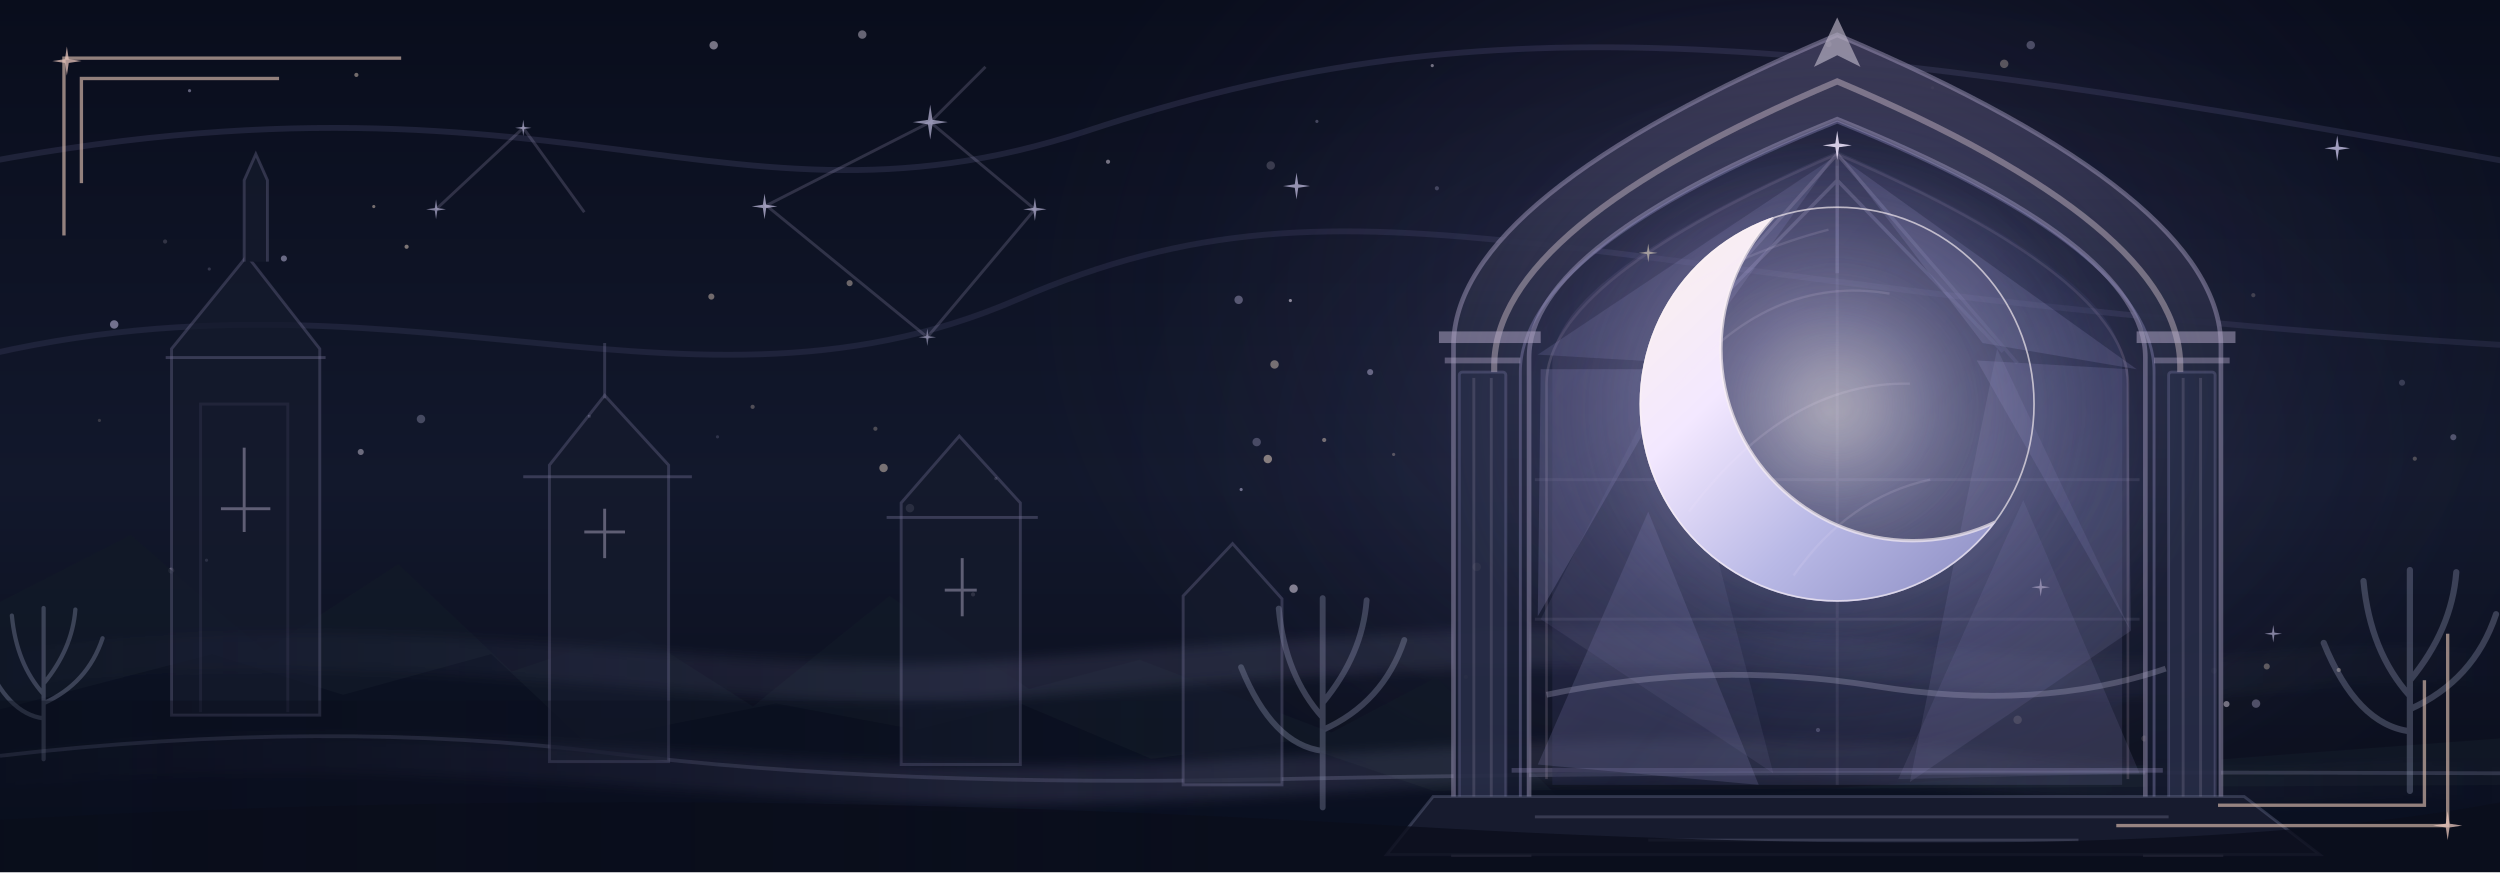
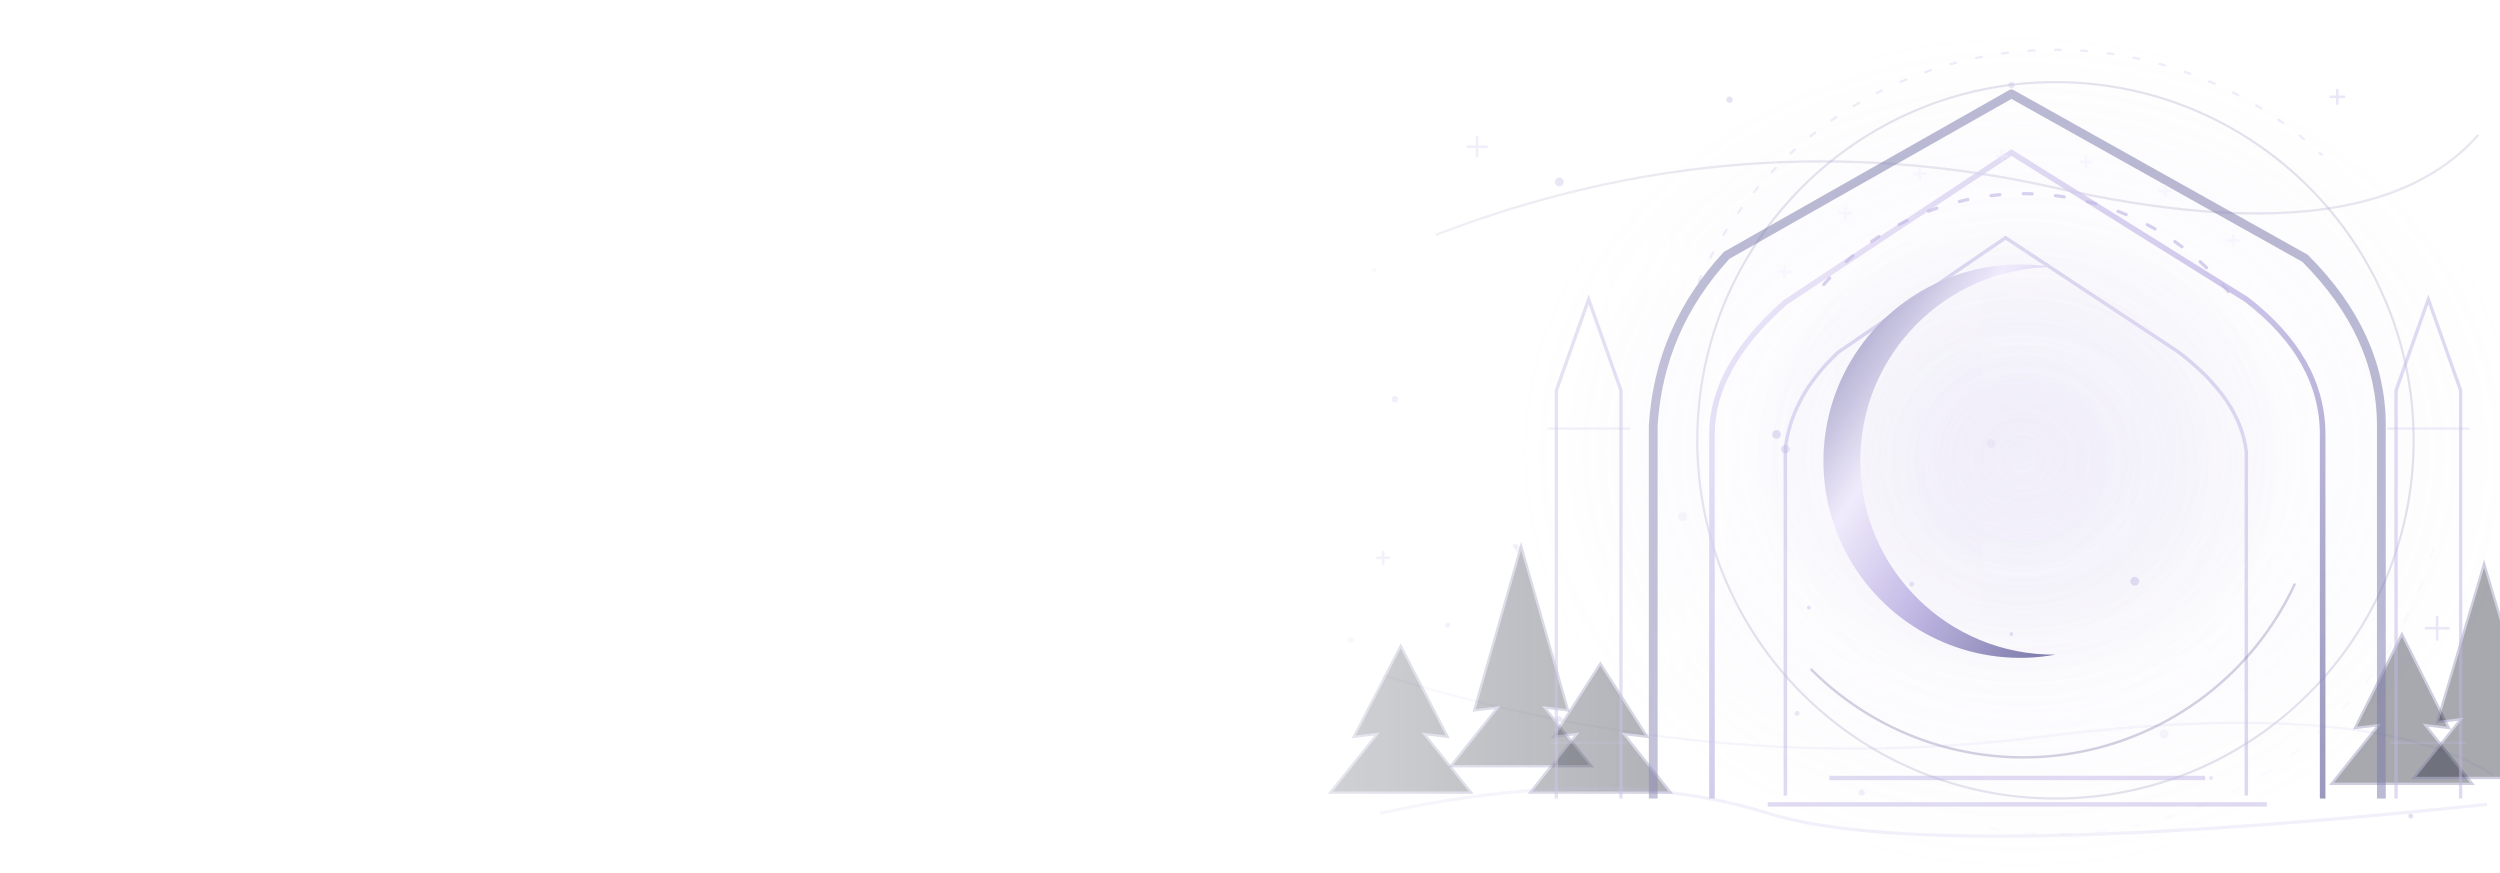
- <svg xmlns="http://www.w3.org/2000/svg" viewBox="0 0 860 300" fill="none" role="img" aria-label="Galeria Vigília Lunar: crescente prateado em vitral gótico">
+ <svg xmlns="http://www.w3.org/2000/svg" width="860" height="300" viewBox="0 0 860 300" fill="none" role="img" aria-label="Miniatura vetorial Vigília Lunar">
  <defs>
-     <linearGradient id="night" x1="0" y1="0" x2="0" y2="1">
-       <stop stop-color="#090d1c" />
-       <stop offset=".55" stop-color="#12182c" />
-       <stop offset="1" stop-color="#090c19" />
+     <linearGradient id="silver" x1="0" y1="0" x2=".9" y2="1">
+       <stop offset="0" stop-color="#7b79aa" />
+       <stop offset=".39" stop-color="#efeafc" />
+       <stop offset=".67" stop-color="#c0b6e4" />
+       <stop offset="1" stop-color="#7b79aa" />
    </linearGradient>
-     <radialGradient id="moonHalo">
-       <stop stop-color="#ebeaff" stop-opacity=".4" />
-       <stop offset=".28" stop-color="#c6c4f3" stop-opacity=".26" />
-       <stop offset=".73" stop-color="#777fbb" stop-opacity=".08" />
-       <stop offset="1" stop-color="#777fbb" stop-opacity="0" />
+     <linearGradient id="edge" x1="0" y1="0" x2="1" y2="1">
+       <stop stop-color="#efeafc" />
+       <stop offset=".52" stop-color="#c0b6e4" />
+       <stop offset="1" stop-color="#7b79aa" />
+     </linearGradient>
+     <radialGradient id="aura">
+       <stop stop-color="#c0b6e4" stop-opacity=".21" />
+       <stop offset=".48" stop-color="#c0b6e4" stop-opacity=".07" />
+       <stop offset="1" stop-color="#c0b6e4" stop-opacity="0" />
    </radialGradient>
-     <radialGradient id="velvet">
-       <stop stop-color="#7569aa" stop-opacity=".24" />
-       <stop offset="1" stop-color="#29294d" stop-opacity="0" />
+     <radialGradient id="inner">
+       <stop stop-color="#efeafc" stop-opacity=".65" />
+       <stop offset=".4" stop-color="#c0b6e4" stop-opacity=".19" />
+       <stop offset="1" stop-color="#c0b6e4" stop-opacity="0" />
    </radialGradient>
-     <linearGradient id="silver" x1="0" y1=".2" x2="1" y2=".8">
-       <stop stop-color="#fff0de" />
-       <stop offset=".17" stop-color="#f6edff" />
-       <stop offset=".41" stop-color="#c1c8f1" />
-       <stop offset=".69" stop-color="#8f91c8" />
-       <stop offset="1" stop-color="#555983" />
+     <linearGradient id="fade" x1="0" x2="1" y1="0" y2="0">
+       <stop stop-color="white" stop-opacity="0" />
+       <stop offset=".38" stop-color="white" stop-opacity=".05" />
+       <stop offset=".52" stop-color="white" stop-opacity=".49" />
+       <stop offset=".70" stop-color="white" stop-opacity=".98" />
+       <stop offset="1" stop-color="white" />
    </linearGradient>
-     <linearGradient id="crescent" x1="0" y1="0" x2="1" y2="1">
-       <stop stop-color="#fff4e4" />
-       <stop offset=".35" stop-color="#f3e8ff" />
-       <stop offset=".6" stop-color="#b9b9e6" />
-       <stop offset="1" stop-color="#7779b2" />
-     </linearGradient>
-     <linearGradient id="glass" x1="0" y1="0" x2="1" y2="1">
-       <stop stop-color="#51496c" stop-opacity=".65" />
-       <stop offset=".53" stop-color="#282d50" stop-opacity=".54" />
-       <stop offset="1" stop-color="#807eaf" stop-opacity=".24" />
-     </linearGradient>
-     <linearGradient id="glassEdge" x1="0" y1="0" x2="1" y2="1">
-       <stop stop-color="#d6b7ba" stop-opacity=".65" />
-       <stop offset=".45" stop-color="#a7a4d5" stop-opacity=".7" />
-       <stop offset="1" stop-color="#7379a8" stop-opacity=".4" />
-     </linearGradient>
-     <linearGradient id="stone" x1="0" y1="0" x2="0" y2="1">
-       <stop stop-color="#3d3b59" />
-       <stop offset=".4" stop-color="#242840" />
-       <stop offset="1" stop-color="#101629" />
-     </linearGradient>
-     <linearGradient id="mist" x1="0" y1="0" x2="1" y2="0">
-       <stop stop-color="#7774b0" stop-opacity="0" />
-       <stop offset=".4" stop-color="#a9a0d5" stop-opacity=".18" />
-       <stop offset=".7" stop-color="#b0b6d7" stop-opacity=".13" />
-       <stop offset="1" stop-color="#8b98bd" stop-opacity="0" />
-     </linearGradient>
-     <linearGradient id="textFade" x1="0" y1="0" x2="1" y2="0">
-       <stop stop-color="#080c1a" stop-opacity=".94" />
-       <stop offset=".68" stop-color="#080c1a" stop-opacity=".52" />
-       <stop offset="1" stop-color="#080c1a" stop-opacity="0" />
-     </linearGradient>
-     <radialGradient id="moonglow">
-       <stop stop-color="#fff6e8" stop-opacity=".68" />
-       <stop offset=".44" stop-color="#c8c5ee" stop-opacity=".21" />
-       <stop offset="1" stop-color="#9c97d7" stop-opacity="0" />
-     </radialGradient>
-     <filter id="aura" x="-80%" y="-80%" width="260%" height="260%">
-       <feGaussianBlur stdDeviation="8" />
+     <mask id="reveal">
+       <rect width="860" height="300" fill="url(#fade)" />
+     </mask>
+     <filter id="softGlow" x="-30%" y="-30%" width="160%" height="160%">
+       <feGaussianBlur stdDeviation="3" />
    </filter>
-     <filter id="soft" x="-80%" y="-80%" width="260%" height="260%">
-       <feGaussianBlur stdDeviation="2" />
-     </filter>
-     <clipPath id="outerMoonClip">
-       <circle cx="632" cy="139" r="68" />
-     </clipPath>
-     <clipPath id="windowCut">
-       <path d="M528 270V125Q528 83 632 42Q736 83 736 125V270Z" />
-     </clipPath>
  </defs>
-   <rect width="860" height="300" fill="url(#night)" />
-   <ellipse cx="611" cy="102" rx="263" ry="198" fill="url(#velvet)" />
-   <ellipse cx="633" cy="152" rx="252" ry="156" fill="url(#moonHalo)" opacity=".29" />
-   <path d="M-60 68C185 6 241 89 374 45S611 9 881 59" fill="none" stroke="#9b94d1" stroke-opacity="0.14" stroke-width="2" />
-   <path d="M-40 132C124 78 230 155 350 103S537 99 866 119" fill="none" stroke="#9b94d1" stroke-opacity="0.11" stroke-width="2" />
-   <circle cx="71.99" cy="92.54" r="0.55" fill="#d1cbf1" opacity="0.18" />
-   <circle cx="625.39" cy="251.12" r="0.72" fill="#d1cbf1" opacity="0.3" />
-   <circle cx="804.52" cy="230.47" r="0.72" fill="#e8d3c2" opacity="0.41" />
-   <circle cx="426.95" cy="168.4" r="0.55" fill="#d1cbf1" opacity="0.48" />
-   <circle cx="246.82" cy="150.27" r="0.55" fill="#d1cbf1" opacity="0.16" />
-   <circle cx="444.99" cy="202.5" r="1.45" fill="#f1e6f7" opacity="0.5" />
-   <circle cx="779.76" cy="229.26" r="1.05" fill="#e8d3c2" opacity="0.35" />
-   <circle cx="296.62" cy="11.89" r="1.45" fill="#f1e6f7" opacity="0.4" />
-   <circle cx="144.82" cy="144.14" r="1.45" fill="#d1cbf1" opacity="0.28" />
-   <circle cx="479.41" cy="156.33" r="0.55" fill="#e8d3c2" opacity="0.3" />
-   <circle cx="342.55" cy="164.63" r="0.55" fill="#d1cbf1" opacity="0.5" />
-   <circle cx="504.25" cy="232.87" r="0.72" fill="#e8d3c2" opacity="0.19" />
-   <circle cx="244.7" cy="102.03" r="1.05" fill="#e8d3c2" opacity="0.45" />
-   <circle cx="471.33" cy="128.01" r="1.05" fill="#d1cbf1" opacity="0.42" />
-   <circle cx="432.3" cy="152.07" r="1.45" fill="#d1cbf1" opacity="0.27" />
-   <circle cx="292.27" cy="97.4" r="1.05" fill="#e8d3c2" opacity="0.43" />
-   <circle cx="737.67" cy="254.05" r="1.05" fill="#e8d3c2" opacity="0.15" />
-   <circle cx="202.77" cy="143.24" r="0.55" fill="#d1cbf1" opacity="0.48" />
-   <circle cx="56.79" cy="83.08" r="0.72" fill="#f1e6f7" opacity="0.16" />
-   <circle cx="139.87" cy="84.88" r="0.72" fill="#e8d3c2" opacity="0.51" />
-   <circle cx="303.94" cy="160.98" r="1.45" fill="#e8d3c2" opacity="0.48" />
-   <circle cx="438.44" cy="125.37" r="1.45" fill="#e8d3c2" opacity="0.46" />
-   <circle cx="245.51" cy="15.58" r="1.45" fill="#f1e6f7" opacity="0.47" />
-   <circle cx="258.9" cy="139.95" r="0.72" fill="#e8d3c2" opacity="0.3" />
-   <circle cx="455.52" cy="151.35" r="0.72" fill="#e8d3c2" opacity="0.45" />
-   <circle cx="443.89" cy="103.39" r="0.55" fill="#f1e6f7" opacity="0.54" />
-   <circle cx="507.99" cy="195.01" r="1.45" fill="#e8d3c2" opacity="0.54" />
-   <circle cx="761.6" cy="230.72" r="1.05" fill="#e8d3c2" opacity="0.26" />
-   <circle cx="313.02" cy="174.8" r="1.45" fill="#f1e6f7" opacity="0.35" />
-   <circle cx="39.28" cy="111.61" r="1.45" fill="#d1cbf1" opacity="0.51" />
-   <circle cx="301.13" cy="147.48" r="0.72" fill="#e8d3c2" opacity="0.28" />
-   <circle cx="71.04" cy="192.72" r="0.55" fill="#d1cbf1" opacity="0.45" />
-   <circle cx="334.73" cy="204.48" r="0.72" fill="#f1e6f7" opacity="0.43" />
-   <circle cx="65.2" cy="31.2" r="0.55" fill="#d1cbf1" opacity="0.43" />
-   <circle cx="436.13" cy="157.91" r="1.45" fill="#e8d3c2" opacity="0.53" />
-   <circle cx="694.06" cy="247.61" r="1.45" fill="#e8d3c2" opacity="0.17" />
-   <circle cx="765.92" cy="242.2" r="1.05" fill="#f1e6f7" opacity="0.44" />
-   <circle cx="128.58" cy="71.05" r="0.55" fill="#e8d3c2" opacity="0.48" />
-   <circle cx="492.7" cy="22.57" r="0.55" fill="#f1e6f7" opacity="0.44" />
-   <circle cx="437.13" cy="56.93" r="1.45" fill="#f1e6f7" opacity="0.19" />
-   <circle cx="34.2" cy="144.63" r="0.55" fill="#e8d3c2" opacity="0.18" />
-   <circle cx="689.44" cy="21.96" r="1.45" fill="#e8d3c2" opacity="0.33" />
-   <circle cx="775.14" cy="101.54" r="0.72" fill="#e8d3c2" opacity="0.21" />
-   <circle cx="776.07" cy="242.04" r="1.45" fill="#d1cbf1" opacity="0.33" />
-   <circle cx="426.09" cy="103.14" r="1.45" fill="#d1cbf1" opacity="0.36" />
-   <circle cx="843.94" cy="150.4" r="1.05" fill="#d1cbf1" opacity="0.33" />
-   <circle cx="453.01" cy="41.76" r="0.55" fill="#d1cbf1" opacity="0.28" />
-   <circle cx="826.29" cy="131.65" r="1.05" fill="#d1cbf1" opacity="0.2" />
-   <circle cx="664.8" cy="30.21" r="0.55" fill="#e8d3c2" opacity="0.36" />
-   <circle cx="698.58" cy="15.52" r="1.45" fill="#d1cbf1" opacity="0.3" />
-   <circle cx="830.69" cy="157.79" r="0.72" fill="#e8d3c2" opacity="0.28" />
-   <circle cx="97.66" cy="88.92" r="1.05" fill="#d1cbf1" opacity="0.47" />
-   <circle cx="58.91" cy="196.3" r="1.05" fill="#f1e6f7" opacity="0.29" />
-   <circle cx="629.04" cy="15.17" r="1.05" fill="#e8d3c2" opacity="0.53" />
-   <circle cx="381.16" cy="55.64" r="0.72" fill="#f1e6f7" opacity="0.45" />
-   <circle cx="122.59" cy="25.77" r="0.72" fill="#e8d3c2" opacity="0.47" />
-   <circle cx="124.1" cy="155.48" r="1.05" fill="#f1e6f7" opacity="0.41" />
-   <circle cx="494.29" cy="64.76" r="0.72" fill="#d1cbf1" opacity="0.24" />
-   <g stroke="#cec6eb" stroke-opacity=".18" stroke-width="1" fill="none">
-     <path d="M263 71L320 42L356 72L319 116L264 71M320 42L339 23" />
-     <path d="M150 72L180 44L201 73" />
+   <g transform="translate(-8 3) scale(1.01)">
+     <g mask="url(#reveal)">
+       <g opacity=".96">
+         <ellipse cx="696" cy="151" rx="171" ry="143" fill="url(#aura)" />
+         <circle cx="708" cy="147" r="122" fill="none" stroke="#7b79aa" stroke-width="0.75" opacity="0.22" />
+         <path d="M586.50 92.90A133 133 0 0 1 798.71 49.73" fill="none" stroke="#c0b6e4" stroke-width="0.8" opacity="0.27" stroke-linecap="round" stroke-dasharray="2 7" />
+         <path d="M836.81 183.94A134 134 0 0 1 680.14 278.07" fill="none" stroke="#efeafc" stroke-width="0.9" opacity="0.23" stroke-linecap="round" stroke-dasharray="3 9" />
+         <path d="M497 77Q601 37 708 61T852 43" fill="none" stroke="#7b79aa" stroke-width="0.8" opacity=".19" />
+         <path d="M479 227Q591 262 703 248T857 261" fill="none" stroke="#c0b6e4" stroke-width="0.8" opacity=".16" />
+         <circle cx="686" cy="148" r="1.5" fill="#c0b6e4" opacity="0.17" />
+         <circle cx="525" cy="184" r="1.1" fill="#c0b6e4" opacity="0.21" />
+         <circle cx="735" cy="195" r="1.5" fill="#c0b6e4" opacity="0.47" />
+         <circle cx="581" cy="173" r="1.5" fill="#c0b6e4" opacity="0.16" />
+         <circle cx="829" cy="275" r="0.85" fill="#c0b6e4" opacity="0.44" />
+         <circle cx="476" cy="89" r="0.65" fill="#c0b6e4" opacity="0.17" />
+         <circle cx="539" cy="242" r="1.1" fill="#c0b6e4" opacity="0.34" />
+         <circle cx="501" cy="210" r="0.85" fill="#c0b6e4" opacity="0.31" />
+         <circle cx="693" cy="213" r="0.65" fill="#c0b6e4" opacity="0.47" />
+         <circle cx="624" cy="204" r="0.65" fill="#c0b6e4" opacity="0.42" />
+         <circle cx="659" cy="196" r="0.85" fill="#c0b6e4" opacity="0.41" />
+         <circle cx="693" cy="26" r="1.1" fill="#c0b6e4" opacity="0.34" />
+         <circle cx="613" cy="145" r="1.5" fill="#c0b6e4" opacity="0.44" />
+         <circle cx="539" cy="59" r="1.5" fill="#c0b6e4" opacity="0.47" />
+         <circle cx="745" cy="247" r="1.5" fill="#c0b6e4" opacity="0.16" />
+         <circle cx="620" cy="240" r="0.85" fill="#c0b6e4" opacity="0.35" />
+         <circle cx="524" cy="183" r="0.85" fill="#c0b6e4" opacity="0.28" />
+         <circle cx="642" cy="267" r="1.1" fill="#c0b6e4" opacity="0.2" />
+         <circle cx="636" cy="128" r="1.1" fill="#c0b6e4" opacity="0.27" />
+         <circle cx="597" cy="31" r="1.1" fill="#c0b6e4" opacity="0.41" />
+         <circle cx="761" cy="262" r="0.65" fill="#c0b6e4" opacity="0.39" />
+         <circle cx="616" cy="150" r="1.5" fill="#c0b6e4" opacity="0.4" />
+         <circle cx="483" cy="133" r="1.1" fill="#c0b6e4" opacity="0.38" />
+         <circle cx="468" cy="215" r="1.1" fill="#c0b6e4" opacity="0.19" />
+         <path d="M511.00 43.40v7.20M507.40 47.00h7.20" fill="none" stroke="#c0b6e4" stroke-width="0.9" opacity="0.34" />
+         <path d="M804.00 27.30v5.40M801.30 30.00h5.40" fill="none" stroke="#c0b6e4" stroke-width="0.9" opacity="0.34" />
+         <path d="M838.00 206.80v8.40M833.80 211.00h8.40" fill="none" stroke="#c0b6e4" stroke-width="0.9" opacity="0.34" />
+         <path d="M479.00 184.60v4.80M476.60 187.00h4.80" fill="none" stroke="#c0b6e4" stroke-width="0.9" opacity="0.34" />
+       </g>
+       <polygon points="485.00,217.00 469.00,248.00 477.00,247.00 461.00,267.00 509.00,267.00 493.00,247.00 501.00,248.00" fill="#0c1021" stroke="#7b79aa" stroke-width="0.8" opacity=".36" />
+       <polygon points="526.00,183.00 510.00,239.00 518.00,238.00 502.00,258.00 550.00,258.00 534.00,238.00 542.00,239.00" fill="#0c1021" stroke="#7b79aa" stroke-width="0.8" opacity=".36" />
+       <polygon points="553.00,223.00 537.00,248.00 545.00,247.00 529.00,267.00 577.00,267.00 561.00,247.00 569.00,248.00" fill="#0c1021" stroke="#7b79aa" stroke-width="0.8" opacity=".36" />
+       <polygon points="826.00,213.00 810.00,245.00 818.00,244.00 802.00,264.00 850.00,264.00 834.00,244.00 842.00,245.00" fill="#0c1021" stroke="#7b79aa" stroke-width="0.8" opacity=".36" />
+       <polygon points="854.00,189.00 838.00,243.00 846.00,242.00 830.00,262.00 878.00,262.00 862.00,242.00 870.00,243.00" fill="#0c1021" stroke="#7b79aa" stroke-width="0.8" opacity=".36" />
+       <path d="M478 274Q556 257 610 274T855 271" fill="none" stroke="#c0b6e4" stroke-width="1.1" opacity=".2" />
+       <path d="M571 269V142Q573 109 596 84L693 29L793 85Q819 111 819 142V269" fill="none" stroke="#7b79aa" stroke-width="3" opacity=".52" stroke-linejoin="round" />
+       <path d="M591 269V145Q591 122 616 100L693 49L773 99Q799 119 799 145V269" fill="none" stroke="url(#edge)" stroke-width="1.9" opacity=".77" />
+       <path d="M616 268V150Q618 132 634 117L691 78L750 117Q771 133 773 151V268" fill="none" stroke="#c0b6e4" stroke-width="1.2" opacity=".52" />
+       <path d="M538 269V130L549 99L560 130V269" fill="none" stroke="#c0b6e4" stroke-width="1.15" opacity=".5" />
+       <path d="M535 143H563M536 250H562" fill="none" stroke="#c0b6e4" stroke-width="0.8" opacity=".25" />
+       <path d="M824 269V130L835 99L846 130V269" fill="none" stroke="#c0b6e4" stroke-width="1.15" opacity=".5" />
+       <path d="M821 143H849M822 250H848" fill="none" stroke="#c0b6e4" stroke-width="0.8" opacity=".25" />
+       <circle cx="697" cy="155" r="92" fill="url(#inner)" opacity="0.3" />
+       <path d="M707 88A67 67 0 1 0 708 220A54 54 0 1 1 707 88Z" fill="url(#silver)" opacity=".96" />
+       <path d="M629.08 93.95A90 90 0 0 1 771.61 102.67" fill="none" stroke="#c0b6e4" stroke-width="1.1" opacity="0.64" stroke-linecap="round" stroke-dasharray="3 8" />
+       <path d="M789.44 196.11A102 102 0 0 1 624.88 225.12" fill="none" stroke="#7b79aa" stroke-width="0.85" opacity="0.34" stroke-linecap="round" />
+       <path d="M615.83 87.39v4.40M613.63 89.59h4.40" fill="none" stroke="#efeafc" stroke-width="0.9" opacity="0.38" />
+       <path d="M636.46 67.47v4.40M634.26 69.67h4.40" fill="none" stroke="#efeafc" stroke-width="0.9" opacity="0.38" />
+       <path d="M661.77 54.01v4.40M659.57 56.21h4.40" fill="none" stroke="#efeafc" stroke-width="0.9" opacity="0.38" />
+       <path d="M689.82 48.05v4.40M687.62 50.25h4.40" fill="none" stroke="#efeafc" stroke-width="0.9" opacity="0.38" />
+       <path d="M718.41 50.05v4.40M716.21 52.25h4.40" fill="none" stroke="#efeafc" stroke-width="0.9" opacity="0.38" />
+       <path d="M745.36 59.86v4.40M743.16 62.06h4.40" fill="none" stroke="#efeafc" stroke-width="0.9" opacity="0.38" />
+       <path d="M768.55 76.71v4.40M766.35 78.91h4.40" fill="none" stroke="#efeafc" stroke-width="0.9" opacity="0.38" />
+       <path d="M631 262H759M610 271H780" fill="none" stroke="#c0b6e4" stroke-width="1.5" opacity=".5" />
+     </g>
  </g>
-   <path d="M263 66.6 L263.57 70.43 L267.4 71 L263.57 71.57 L263 75.4 L262.43 71.57 L258.6 71 L262.43 70.43 Z" fill="#dfd9ff" opacity="0.63" />
-   <path d="M320 36 L320.78 41.22 L326 42 L320.78 42.78 L320 48 L319.22 42.78 L314 42 L319.22 41.22 Z" fill="#dfd9ff" opacity="0.58" />
-   <path d="M356 68 L356.52 71.48 L360 72 L356.52 72.52 L356 76 L355.48 72.52 L352 72 L355.48 71.48 Z" fill="#dfd9ff" opacity="0.57" />
-   <path d="M319 113 L319.39 115.61 L322 116 L319.39 116.39 L319 119 L318.61 116.39 L316 116 L318.61 115.61 Z" fill="#dfd9ff" opacity="0.45" />
-   <path d="M180 41.2 L180.36 43.64 L182.8 44 L180.36 44.36 L180 46.8 L179.64 44.36 L177.2 44 L179.64 43.64 Z" fill="#dfd9ff" opacity="0.57" />
-   <path d="M150 68.6 L150.44 71.56 L153.4 72 L150.44 72.44 L150 75.4 L149.56 72.44 L146.6 72 L149.56 71.56 Z" fill="#dfd9ff" opacity="0.55" />
-   <path d="M446 59.4 L446.6 63.4 L450.6 64 L446.6 64.6 L446 68.6 L445.4 64.6 L441.4 64 L445.4 63.4 Z" fill="#dfd9ff" opacity="0.63" />
-   <path d="M804 46.6 L804.57 50.43 L808.4 51 L804.57 51.57 L804 55.4 L803.43 51.57 L799.6 51 L803.43 50.43 Z" fill="#dfd9ff" opacity="0.7" />
-   <path d="M782 215 L782.39 217.61 L785 218 L782.39 218.39 L782 221 L781.61 218.39 L779 218 L781.61 217.61 Z" fill="#dfd9ff" opacity="0.55" />
-   <path d="M0 300V207L45 184L91 224L137 194L176 231L218 217L259 243L306 205L354 237L392 227L458 252L494 233L540 278L860 254V300Z" fill="#111827" opacity=".77" />
-   <path d="M0 300V244L73 225L118 239L169 225L201 255L267 242L315 251L351 242L396 261L443 255L493 272L860 270V300Z" fill="#0a1020" opacity=".84" />
-   <path d="M0 260Q112 247 209 259T441 268T860 266" fill="none" stroke="#9292ba" stroke-opacity=".24" stroke-width="1.3" />
-   <g stroke="#9993be" stroke-opacity=".35" fill="#151a2c" opacity=".72">
-     <path d="M59 246V120L85 88L110 120V246Z" />
-     <path d="M84 90V62L88 53L92 62V90" />
-     <path d="M69 245V139H99V245" stroke-opacity=".14" />
-     <path d="M189 262V160L208 136L230 160V262Z" />
-     <path d="M208 137V118" />
-     <path d="M310 263V173L330 150L351 173V263Z" />
-     <path d="M407 270V205L424 187L441 206V270Z" />
-     <path d="M57 123H112M180 164H238M305 178H357" stroke-opacity=".39" />
-   </g>
-   <g opacity=".42" stroke="#c6bdd9" stroke-width="1" fill="none">
-     <path d="M84 154V183M76 175H93M208 175V192M201 183H215M331 192V212M325 203H336" />
-   </g>
-   <g transform="translate(15 257) scale(0.52)" fill="none" stroke="#a1a9c7" stroke-opacity=".3" stroke-width="2.8" stroke-linecap="round">
-     <path d="M0 8L0 -92 M0 -35Q-18 -55 -21 -87M0 -42Q19 -65 21 -91 M0 -19Q-24 -22 -39 -59 M0 -29Q29 -42 39 -72" />
-   </g>
-   <g transform="translate(455 272) scale(0.72)" fill="none" stroke="#a1a9c7" stroke-opacity=".3" stroke-width="2.8" stroke-linecap="round">
-     <path d="M0 8L0 -92 M0 -35Q-18 -55 -21 -87M0 -42Q19 -65 21 -91 M0 -19Q-24 -22 -39 -59 M0 -29Q29 -42 39 -72" />
-   </g>
-   <g transform="translate(829 266) scale(0.76)" fill="none" stroke="#a1a9c7" stroke-opacity=".3" stroke-width="2.8" stroke-linecap="round">
-     <path d="M0 8L0 -92 M0 -35Q-18 -55 -21 -87M0 -42Q19 -65 21 -91 M0 -19Q-24 -22 -39 -59 M0 -29Q29 -42 39 -72" />
-   </g>
-   <path d="M-24 234C121 209 238 240 338 234S538 215 665 229S796 217 883 235" fill="none" stroke="url(#mist)" stroke-opacity="0.68" stroke-width="13" filter="url(#soft)" />
-   <path d="M-30 269C108 247 236 270 348 270S566 252 692 266S803 259 873 273" fill="none" stroke="url(#mist)" stroke-opacity="0.8" stroke-width="13" filter="url(#soft)" />
-   <g opacity=".92">
-     <path d="M500 294V119Q500 68 632 12Q764 68 764 119V294H738V123Q738 84 632 41Q526 84 526 123V294Z" fill="url(#stone)" stroke="#afa5c9" stroke-opacity=".48" stroke-width="1.6" />
-     <path d="M514 285V126Q514 78 632 28Q750 78 750 126V285" fill="none" stroke="#f0dce3" stroke-opacity=".42" stroke-width="2.1" />
-     <path d="M523 283V128Q523 86 632 42Q741 86 741 128V283" fill="none" stroke="#8f8bbd" stroke-opacity=".42" stroke-width="1" />
-     <path d="M532 268V132Q532 96 632 53Q732 96 732 132V268" fill="none" stroke="#d3bcce" stroke-opacity=".2" stroke-width=".9" />
-     <path d="M498 292H764M512 278H752M520 265H744" stroke="#9991bf" stroke-opacity=".32" stroke-width="1.6" />
-     <path d="M495 116H530M735 116H769" stroke="#c4b8d9" stroke-opacity=".5" stroke-width="4" />
-     <rect x="502" y="128" width="16" height="155" rx="1" fill="#262b45" stroke="#9792c5" stroke-opacity=".27" />
-     <path d="M507 130V280M513 130V280" stroke="#d8c8e3" stroke-opacity=".16" />
-     <path d="M497 124H523M496 283H524" stroke="#bdb1d3" stroke-opacity=".42" stroke-width="2" />
-     <rect x="746" y="128" width="16" height="155" rx="1" fill="#262b45" stroke="#9792c5" stroke-opacity=".27" />
-     <path d="M751 130V280M757 130V280" stroke="#d8c8e3" stroke-opacity=".16" />
-     <path d="M741 124H767M740 283H768" stroke="#bdb1d3" stroke-opacity=".42" stroke-width="2" />
-     <path d="M632 6L640 23L632 19L624 23Z" fill="#c5becf" fill-opacity=".67" />
-   </g>
-   <g clip-path="url(#windowCut)" opacity=".67">
-     <path d="M534 280V125Q534 95 632 52Q730 95 730 125V280Z" fill="url(#glass)" />
-     <path d="M632 57V271 M527 165H738 M527 213H740" stroke="#b2a6cd" stroke-width="1" stroke-opacity=".17" />
-     <path d="M529 122L631 54L580 125Z" fill="#9893cb" opacity="0.26" />
-     <path d="M633 54L735 127L682 118Z" fill="#9893cb" opacity="0.29" />
-     <path d="M530 127L578 127L529 212Z" fill="#9893cb" opacity="0.34" />
-     <path d="M732 127L680 124L733 217Z" fill="#9893cb" opacity="0.28" />
-     <path d="M530 213L574 127L610 266Z" fill="#9893cb" opacity="0.15" />
-     <path d="M733 217L687 120L657 269Z" fill="#9893cb" opacity="0.22" />
-     <path d="M529 263L567 176L605 270Z" fill="#9893cb" opacity="0.28" />
-     <path d="M736 266L696 172L653 268Z" fill="#9893cb" opacity="0.2" />
-     <path d="M568 125L632 53L694 125 M574 121L632 62L689 121 M632 54V94" fill="none" stroke="url(#glassEdge)" stroke-opacity=".55" stroke-width="1.2" />
-   </g>
-   <ellipse cx="629" cy="142" rx="132" ry="120" fill="url(#moonHalo)" />
-   <circle cx="632" cy="139" r="93" fill="url(#moonglow)" opacity=".6" filter="url(#aura)" />
-   <circle cx="632" cy="139" r="68" fill="#aeabd4" opacity=".045" />
-   <path d="M700 139 A68 68 0 1 0 564 139 A68 68 0 1 0 700 139 Z M724 120 A66 66 0 1 0 592 120 A66 66 0 1 0 724 120 Z" clip-path="url(#outerMoonClip)" fill="url(#crescent)" fill-rule="evenodd" />
-   <path d="M700 139 A68 68 0 1 0 564 139 A68 68 0 1 0 700 139 Z M724 120 A66 66 0 1 0 592 120 A66 66 0 1 0 724 120 Z" clip-path="url(#outerMoonClip)" fill="none" stroke="#faf1f4" stroke-opacity=".66" stroke-width="1.15" fill-rule="evenodd" />
-   <g clip-path="url(#outerMoonClip)" fill="none" stroke="#f5e8fe" stroke-width=".8" stroke-opacity=".12">
-     <path d="M574 102Q602 86 629 79M576 134Q608 94 650 101M581 176Q615 131 657 132M617 198Q636 171 664 165" />
-   </g>
-   <path d="M632 45 L632.65 49.35 L637 50 L632.65 50.65 L632 55 L631.35 50.65 L627 50 L631.35 49.35 Z" fill="#f1e7ff" opacity="0.85" />
-   <path d="M702 198.8 L702.42 201.58 L705.2 202 L702.42 202.42 L702 205.2 L701.58 202.42 L698.8 202 L701.58 201.58 Z" fill="#e6d7f5" opacity="0.44" />
-   <path d="M567 83.8 L567.42 86.58 L570.2 87 L567.42 87.42 L567 90.2 L566.58 87.42 L563.8 87 L566.58 86.58 Z" fill="#f8eacb" opacity="0.52" />
-   <path d="M532 239Q589 227 645 236T745 230" stroke="#b9b6d5" stroke-opacity=".28" stroke-width="2" fill="none" />
-   <path d="M493 274H772L798 294H477Z" fill="#171b2e" stroke="#7f85a9" stroke-opacity=".3" />
-   <path d="M528 281H746M567 289H715" fill="none" stroke="#b9b8d9" stroke-opacity=".2" />
-   <path d="M0 282Q223 269 480 284T860 276V300H0Z" fill="#0a0d1b" opacity=".78" />
-   <g stroke="#d5b7aa" stroke-opacity=".67" stroke-width="1.15" fill="none">
-     <path d="M22 81V20H138 M28 63V27H96" />
-     <path d="M842 218V284H728 M834 234V277H763" />
-   </g>
-   <path d="M23 16 L23.65 20.35 L28 21 L23.65 21.65 L23 26 L22.35 21.65 L18 21 L22.35 20.35 Z" fill="#e7c4bb" opacity="0.75" />
-   <path d="M842 279 L842.65 283.35 L847 284 L842.65 284.65 L842 289 L841.35 284.65 L837 284 L841.35 283.35 Z" fill="#e7c4bb" opacity="0.75" />
-   <path d="M0 241H427V300H0Z" fill="url(#textFade)" opacity=".42" />
</svg>
